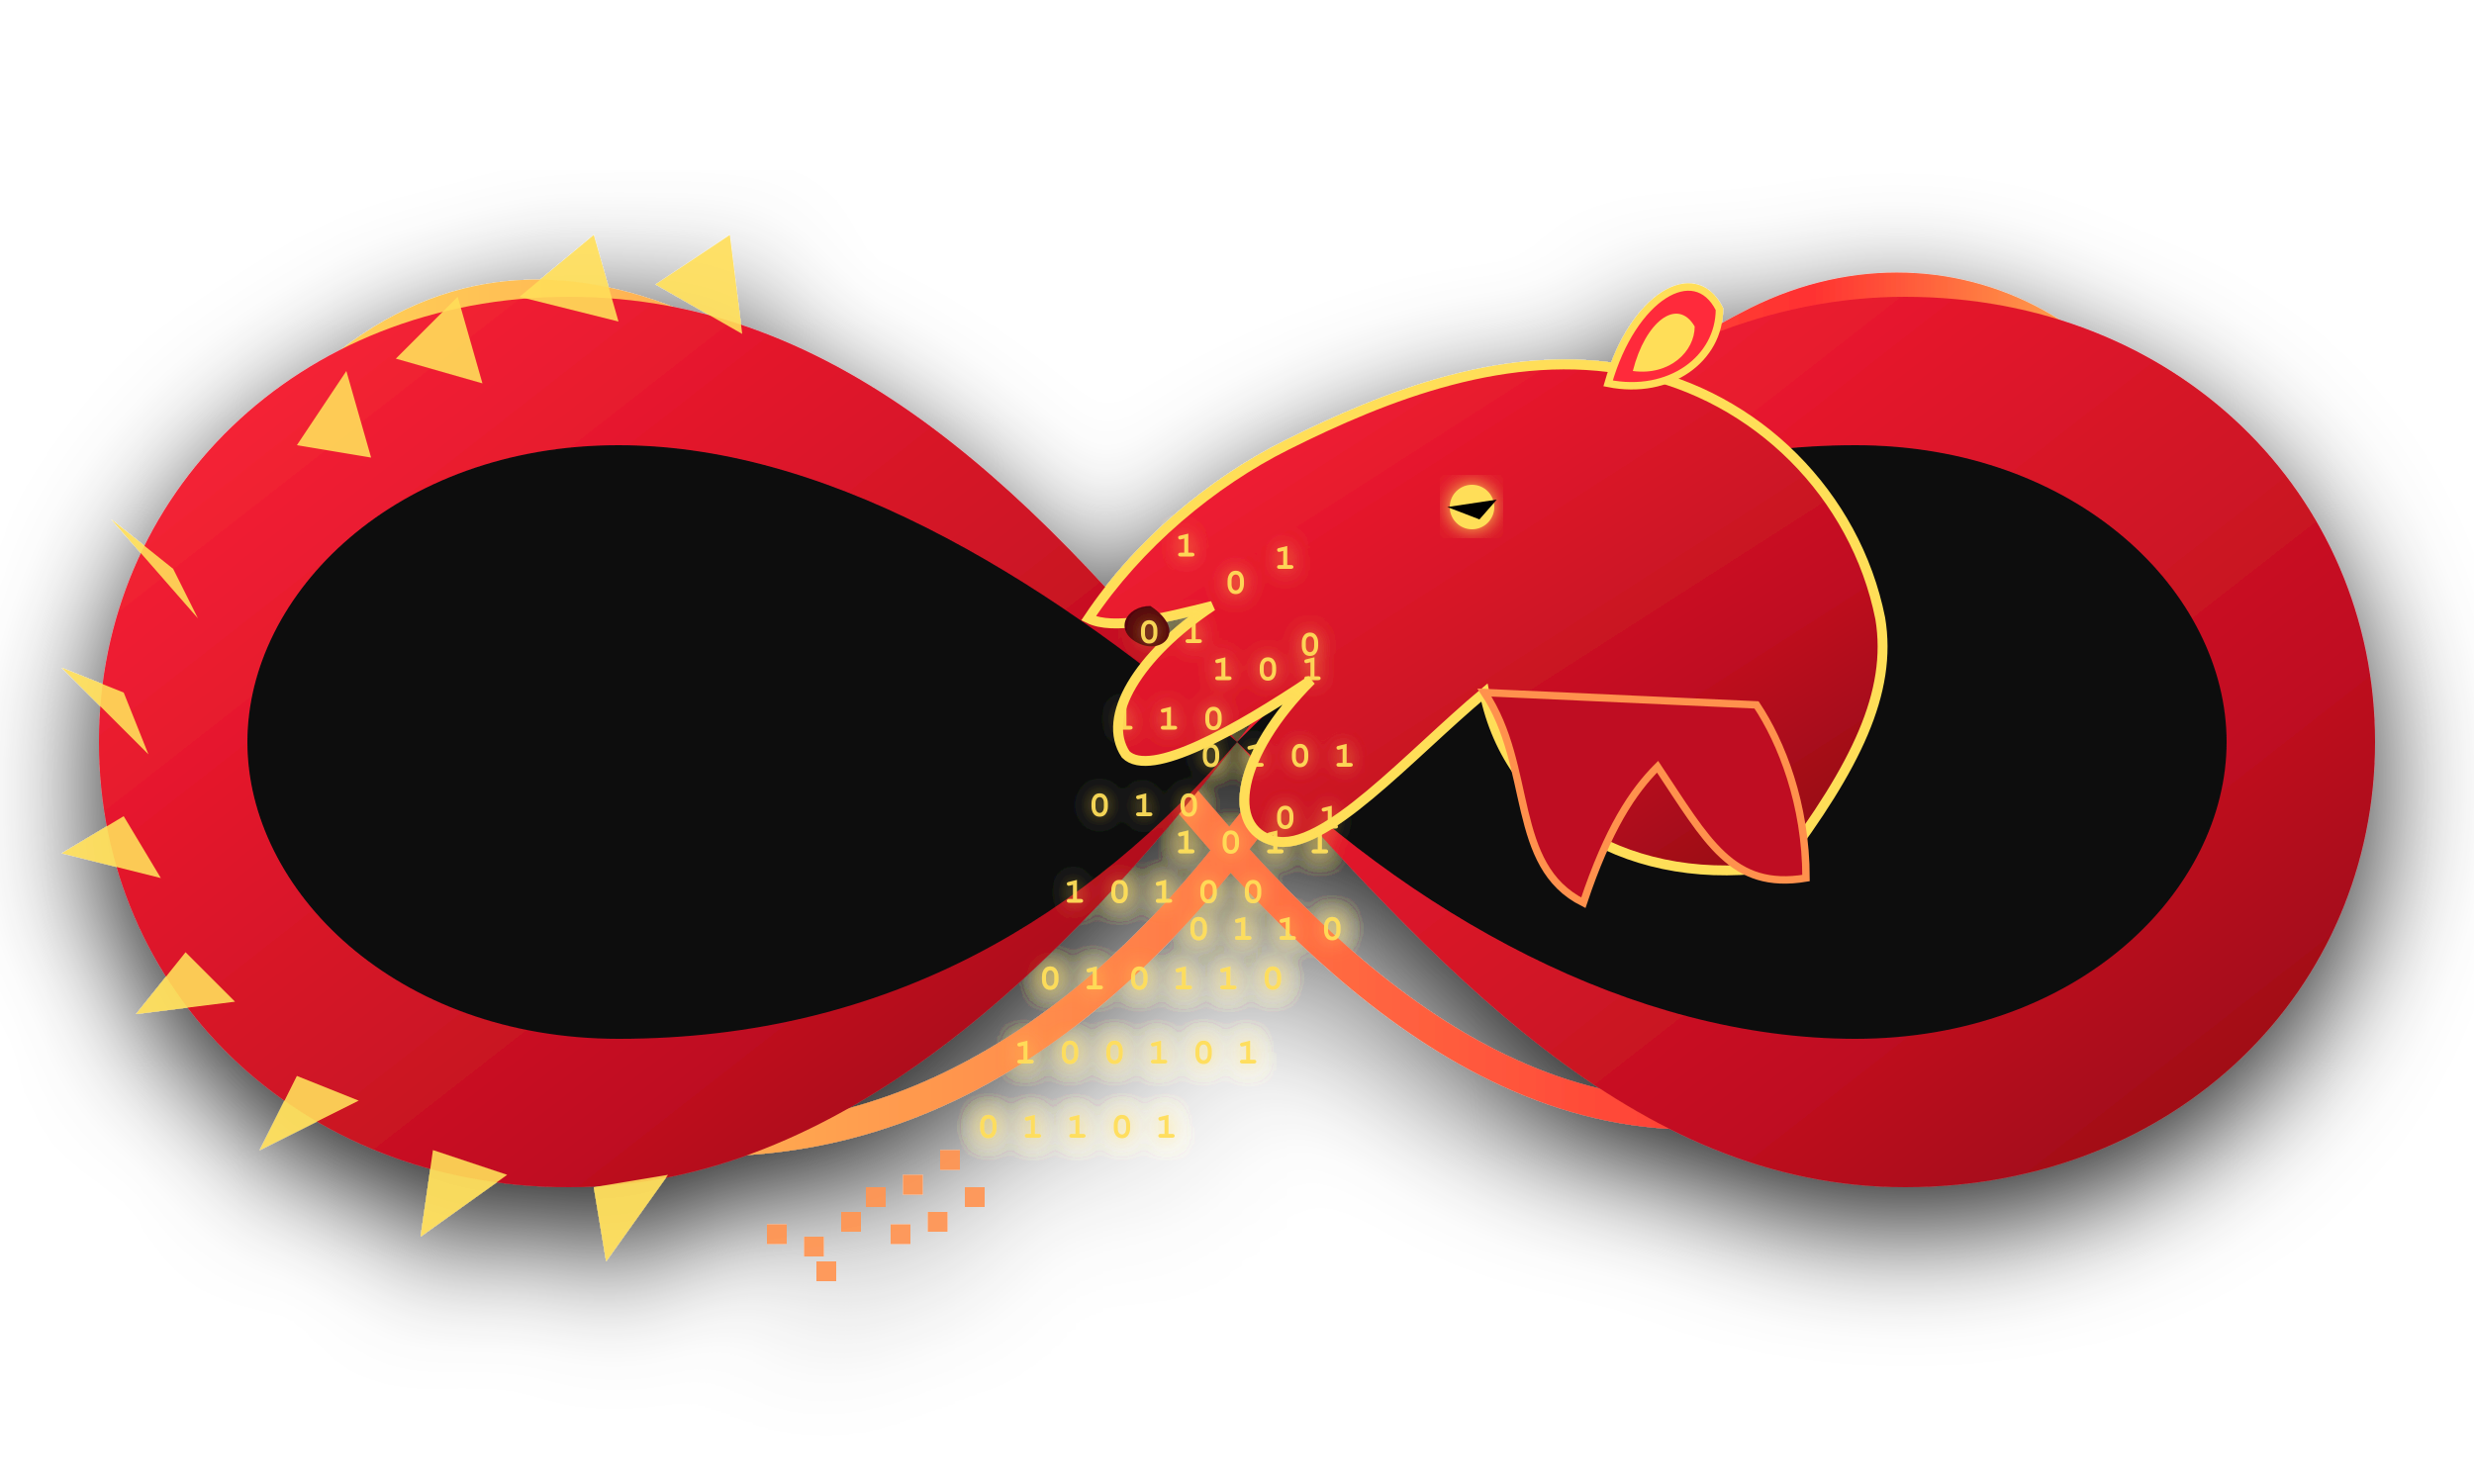
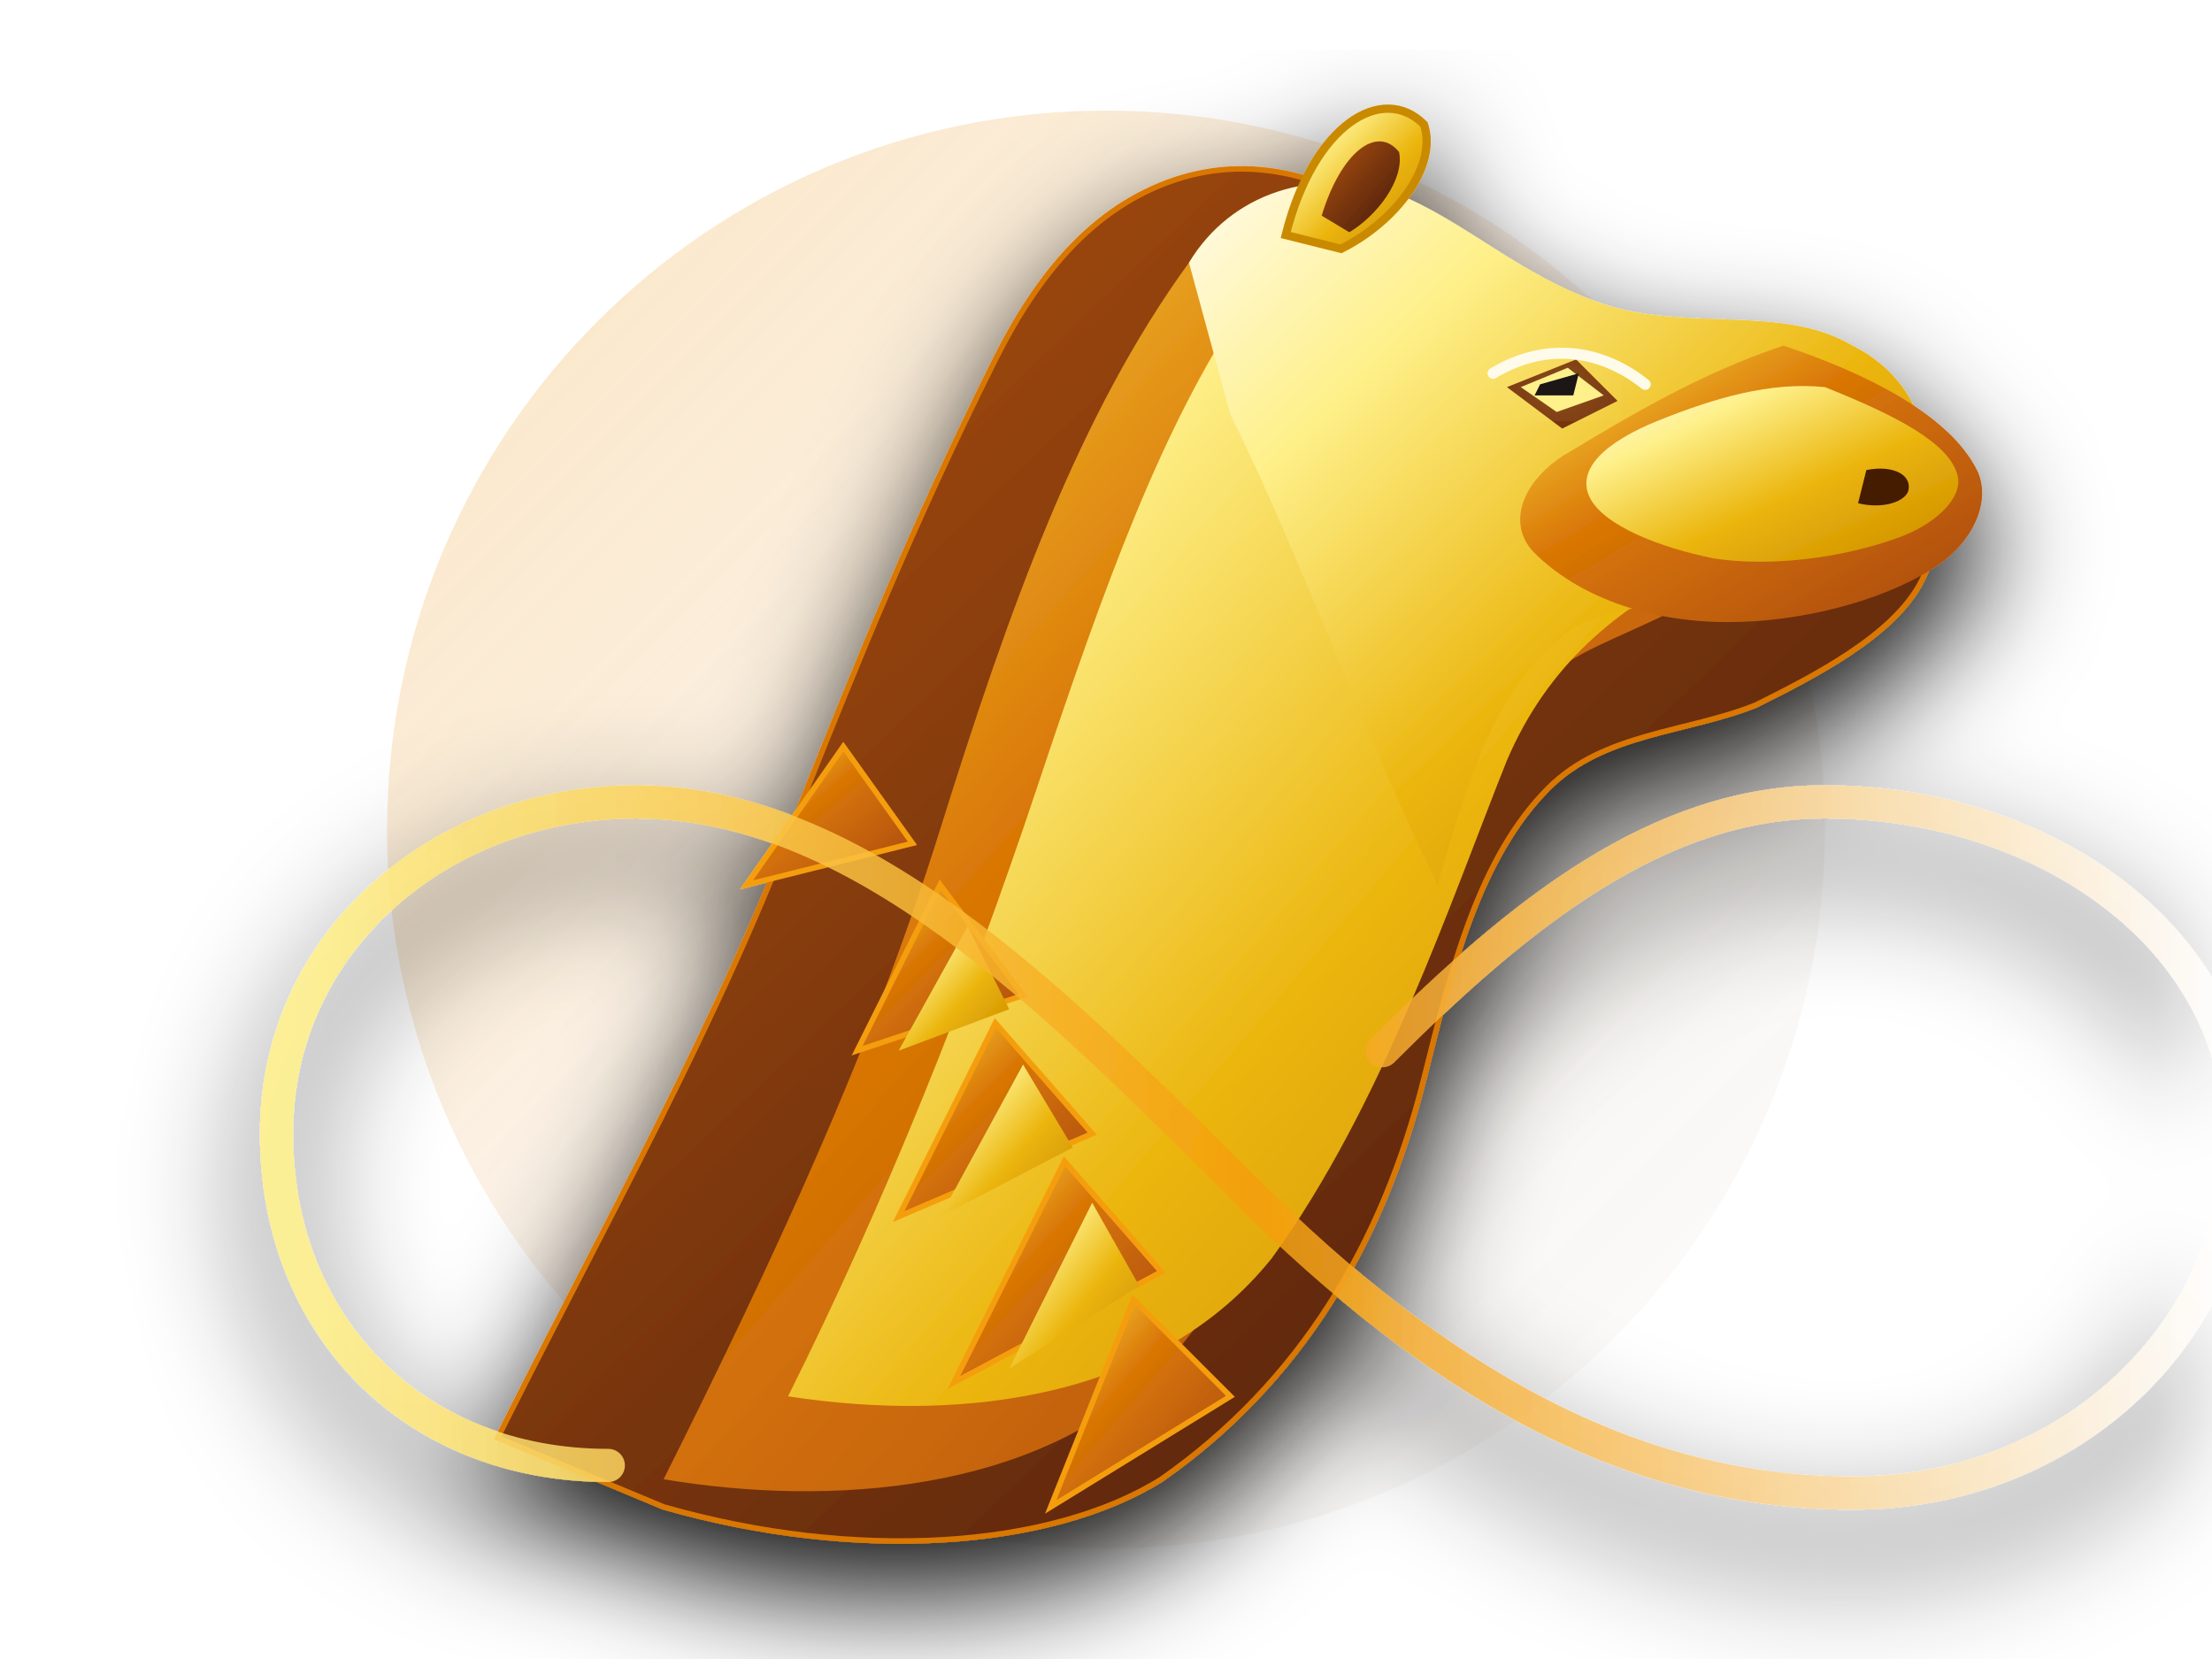
- <svg xmlns="http://www.w3.org/2000/svg" viewBox="0 0 1000 600" width="100%" height="100%">
+ <svg xmlns="http://www.w3.org/2000/svg" viewBox="0 0 800 600" width="100%" height="100%">
  <defs>
-     <linearGradient id="camelBodyGrad" x1="0%" y1="0%" x2="100%" y2="100%">
-       <stop offset="0%" stop-color="#ff2a3b" />
-       <stop offset="30%" stop-color="#e6192d" />
-       <stop offset="70%" stop-color="#bf0f20" />
-       <stop offset="100%" stop-color="#8a0512" />
+     <linearGradient id="goldLight" x1="0%" y1="0%" x2="100%" y2="100%">
+       <stop offset="0%" stop-color="#fffbeb" />
+       <stop offset="25%" stop-color="#fef08a" />
+       <stop offset="60%" stop-color="#eab308" />
+       <stop offset="100%" stop-color="#ca8a04" />
    </linearGradient>
-     <linearGradient id="goldRimGrad" x1="0%" y1="0%" x2="100%" y2="0%">
-       <stop offset="0%" stop-color="#ffde59" />
-       <stop offset="40%" stop-color="#ff914d" />
-       <stop offset="80%" stop-color="#ff3131" />
-       <stop offset="100%" stop-color="#ffde59" />
+     <linearGradient id="goldMid" x1="0%" y1="0%" x2="100%" y2="100%">
+       <stop offset="0%" stop-color="#fde047" />
+       <stop offset="40%" stop-color="#d97706" />
+       <stop offset="85%" stop-color="#b45309" />
+       <stop offset="100%" stop-color="#78350f" />
    </linearGradient>
-     <filter id="goldGlow" x="-20%" y="-20%" width="140%" height="140%">
-       <feGaussianBlur stdDeviation="4" result="blur" />
+     <linearGradient id="goldDark" x1="0%" y1="0%" x2="100%" y2="100%">
+       <stop offset="0%" stop-color="#b45309" />
+       <stop offset="50%" stop-color="#78350f" />
+       <stop offset="100%" stop-color="#451a03" />
+     </linearGradient>
+     <linearGradient id="goldRim" x1="0%" y1="0%" x2="100%" y2="0%">
+       <stop offset="0%" stop-color="#fef08a" />
+       <stop offset="50%" stop-color="#f59e0b" />
+       <stop offset="100%" stop-color="#ffffff" />
+     </linearGradient>
+     <linearGradient id="haloGrad" x1="0%" y1="0%" x2="100%" y2="100%">
+       <stop offset="0%" stop-color="#f59e0b" stop-opacity="0.25" />
+       <stop offset="50%" stop-color="#d97706" stop-opacity="0.08" />
+       <stop offset="100%" stop-color="#000000" stop-opacity="0" />
+     </linearGradient>
+     <filter id="goldAura" x="-20%" y="-20%" width="140%" height="140%">
+       <feGaussianBlur stdDeviation="16" result="blur" />
      <feComposite in="SourceGraphic" in2="blur" operator="over" />
    </filter>
-     <filter id="dropShadow" x="-10%" y="-10%" width="130%" height="130%">
-       <feDropShadow dx="0" dy="16" stdDeviation="24" flood-color="#000000" flood-opacity="0.85" />
+     <filter id="dropShadow" x="-15%" y="-15%" width="130%" height="130%">
+       <feDropShadow dx="0" dy="18" stdDeviation="22" flood-color="#000000" flood-opacity="0.95" />
    </filter>
  </defs>
+   <circle cx="400" cy="300" r="260" fill="url(#haloGrad)" />
  <g filter="url(#dropShadow)">
-     <path d="M 330,300 C 330,420 220,480 140,420 C 60,360 60,200 150,140 C 240,80 340,160 410,240 L 460,300 C 510,360 590,460 700,450 C 810,440 900,350 890,240 C 880,140 790,90 710,130 C 640,165 590,230 540,290 L 500,340 C 430,430 350,470 260,460 C 170,450 110,380 110,300 C 110,220 170,160 250,160 C 320,160 370,220 410,270 Z" fill="none" stroke="url(#goldRimGrad)" stroke-width="12" stroke-linejoin="round" stroke-linecap="round" />
-     <path d="M 500,300 C 420,200 340,120 230,120 C 120,120 40,200 40,300 C 40,400 120,480 230,480 C 340,480 430,390 500,300 Z" fill="url(#camelBodyGrad)" />
-     <path d="M 500,300 C 440,370 360,420 250,420 C 160,420 100,360 100,300 C 100,240 160,180 250,180 C 340,180 430,240 500,300 Z" fill="#0c0d10" />
-     <g fill="#ffde59" opacity="0.9">
-       <polygon points="120,180 140,150 150,185" />
-       <polygon points="160,145 185,120 195,155" />
-       <polygon points="210,120 240,95 250,130" />
-       <polygon points="265,115 295,95 300,135" />
-       <polygon points="70,230 45,210 80,250" />
-       <polygon points="50,280 25,270 60,305" />
-       <polygon points="50,330 25,345 65,355" />
-       <polygon points="75,385 55,410 95,405" />
-       <polygon points="120,435 105,465 145,445" />
-       <polygon points="175,465 170,500 205,475" />
-       <polygon points="240,480 245,510 270,475" />
+     <path d="M 180,520 C 220,440 260,370 290,290 C 310,240 330,190 360,130 C 375,100 395,75 425,65 C 455,55 485,65 510,85 C 530,100 545,120 575,125 C 605,130 645,115 675,135 C 700,150 710,180 695,210 C 685,230 655,245 635,255 C 610,265 580,265 560,285 C 535,310 525,350 515,390 C 500,450 470,500 420,535 C 380,560 310,565 240,545 Z" fill="url(#goldDark)" stroke="#d97706" stroke-width="2" />
+     <path d="M 240,535 C 280,455 315,380 340,300 C 365,220 390,150 430,95 C 445,75 470,70 490,85 C 505,95 515,115 540,125 C 570,135 605,125 630,140 C 650,155 655,175 640,195 C 625,215 595,225 575,235 C 545,250 525,280 510,320 C 490,375 465,445 420,495 C 375,540 300,545 240,535 Z" fill="url(#goldMid)" />
+     <path d="M 285,505 C 320,435 350,360 375,285 C 400,210 420,155 450,110 C 465,90 485,90 500,105 C 520,125 545,135 570,145 C 600,155 625,150 635,170 C 640,180 635,195 615,205 C 585,220 560,240 545,275 C 525,325 500,400 460,455 C 420,505 350,515 285,505 Z" fill="url(#goldLight)" />
+     <path d="M 430,95 C 445,70 475,60 505,70 C 530,80 550,100 580,110 C 610,120 645,110 670,125 C 690,135 700,155 695,175 C 690,195 670,210 645,215 C 615,220 585,215 565,230 C 540,250 530,285 520,320 C 495,270 470,200 445,150 Z" fill="url(#goldLight)" />
+     <path d="M 645,125 C 675,135 705,150 715,170 C 720,180 715,195 700,205 C 680,218 650,225 625,225 C 595,225 570,215 555,200 C 545,190 550,175 565,165 C 590,150 615,135 645,125 Z" fill="url(#goldMid)" />
+     <path d="M 660,140 C 685,150 705,160 708,172 C 710,180 700,190 685,195 C 665,202 640,205 620,202 C 600,198 580,190 575,180 C 570,170 580,160 600,152 C 620,144 640,138 660,140 Z" fill="url(#goldLight)" />
+     <path d="M 675,170 C 685,168 692,172 690,178 C 688,182 680,184 672,182 Z" fill="#451a03" />
+     <g transform="translate(545, 125)">
+       <polygon points="0,15 25,5 40,20 20,30" fill="#78350f" />
+       <polygon points="5,15 22,8 35,18 18,24" fill="#fef08a" filter="url(#goldAura)" />
+       <polygon points="12,14 26,10 24,18 10,18" fill="#1c1917" />
+       <path d="M -5,10 C 15, -2 35, 2 50, 14" fill="none" stroke="#fffbeb" stroke-width="4" stroke-linecap="round" />
    </g>
-     <path d="M 500,300 C 570,210 660,120 770,120 C 880,120 960,200 960,300 C 960,400 880,480 770,480 C 660,480 580,390 500,300 Z" fill="url(#camelBodyGrad)" />
-     <path d="M 500,300 C 570,230 650,180 750,180 C 840,180 900,240 900,300 C 900,360 840,420 750,420 C 660,420 570,370 500,300 Z" fill="#0c0d10" />
-     <g transform="translate(480, 110)">
-       <path d="M 280,140 C 270,90 230,50 180,40 C 130,30 80,50 40,70 C 10,85 -20,110 -40,140 C -30,145 -10,140 10,135 C -20,155 -35,180 -25,195 C -15,205 20,185 50,165 C 20,195 15,225 35,230 C 55,235 90,195 120,170 C 130,220 180,250 240,240 C 270,200 285,170 280,140 Z" fill="url(#camelBodyGrad)" stroke="#ffde59" stroke-width="4" />
-       <path d="M 170,45 C 180,10 205,-5 215,15 C 215,35 195,50 170,45 Z" fill="#ff2a3b" stroke="#ffde59" stroke-width="3" />
-       <path d="M 180,40 C 185,20 198,10 205,22 C 205,32 195,42 180,40 Z" fill="#ffde59" />
-       <circle cx="115" cy="95" r="9" fill="#ffde59" filter="url(#goldGlow)" />
-       <polygon points="105,95 125,92 118,100" fill="#000000" />
-       <path d="M -15,135 C -25,135 -30,145 -20,150 C -10,155 0,145 -15,135 Z" fill="#500008" />
-       <path d="M 120,170 C 140,200 130,240 160,255 C 170,225 180,210 190,200 C 210,230 220,250 250,245 C 250,215 240,190 230,175 Z" fill="#bf0f20" stroke="#ff914d" stroke-width="3" />
+     <path d="M 465,85 C 475,45 500,30 515,45 C 520,60 505,80 485,90 Z" fill="url(#goldLight)" stroke="#ca8a04" stroke-width="3" />
+     <path d="M 478,78 C 485,55 498,45 506,55 C 508,65 498,78 488,84 Z" fill="url(#goldDark)" />
+     <g fill="url(#goldMid)" stroke="#f59e0b" stroke-width="2">
+       <polygon points="340,320 310,380 370,360" />
+       <polygon points="360,370 325,440 395,410" />
+       <polygon points="385,420 345,500 420,460" />
+       <polygon points="410,470 380,545 445,505" />
+       <polygon points="305,270 270,320 330,305" />
    </g>
-     <g font-family="Courier, monospace" font-weight="900" font-size="15" fill="#ffde59" filter="url(#goldGlow)" opacity="0.95">
-       <text x="475" y="225">1</text>
-       <text x="495" y="240">0</text>
-       <text x="515" y="230">1</text>
-       <text x="460" y="260">0 1</text>
-       <text x="490" y="275">1 0 1</text>
-       <text x="525" y="265">0</text>
-       <text x="450" y="295">1 1 0</text>
-       <text x="485" y="310">0 1 0 1</text>
-       <text x="440" y="330">0 1 0</text>
-       <text x="475" y="345">1 0 1 1</text>
-       <text x="515" y="335">0 1</text>
-       <text x="430" y="365">1 0 1 0 0</text>
-       <text x="480" y="380">0 1 1 0</text>
-       <text x="420" y="400">0 1 0 1 1 0</text>
-       <text x="410" y="430">1 0 0 1 0 1</text>
-       <text x="395" y="460">0 1 1 0 1</text>
+     <g fill="url(#goldLight)">
+       <polygon points="350,335 325,380 365,365" />
+       <polygon points="370,385 340,440 388,415" />
+       <polygon points="395,435 365,495 412,465" />
    </g>
-     <g fill="#ff914d" opacity="0.9">
-       <rect x="380" y="465" width="8" height="8" />
-       <rect x="365" y="475" width="8" height="8" />
-       <rect x="350" y="480" width="8" height="8" />
-       <rect x="375" y="490" width="8" height="8" />
-       <rect x="390" y="480" width="8" height="8" />
-       <rect x="360" y="495" width="8" height="8" />
-       <rect x="340" y="490" width="8" height="8" />
-       <rect x="325" y="500" width="8" height="8" />
-       <rect x="310" y="495" width="8" height="8" />
-       <rect x="330" y="510" width="8" height="8" />
-     </g>
+     <path d="M 220,530 C 150,530 100,480 100,410 C 100,340 160,290 230,290 C 310,290 380,360 450,430 C 520,500 590,540 670,540 C 750,540 810,480 810,410 C 810,340 740,290 660,290 C 600,290 550,330 500,380" fill="none" stroke="url(#goldRim)" stroke-width="12" stroke-linecap="round" stroke-linejoin="round" opacity="0.85" />
  </g>
</svg>
